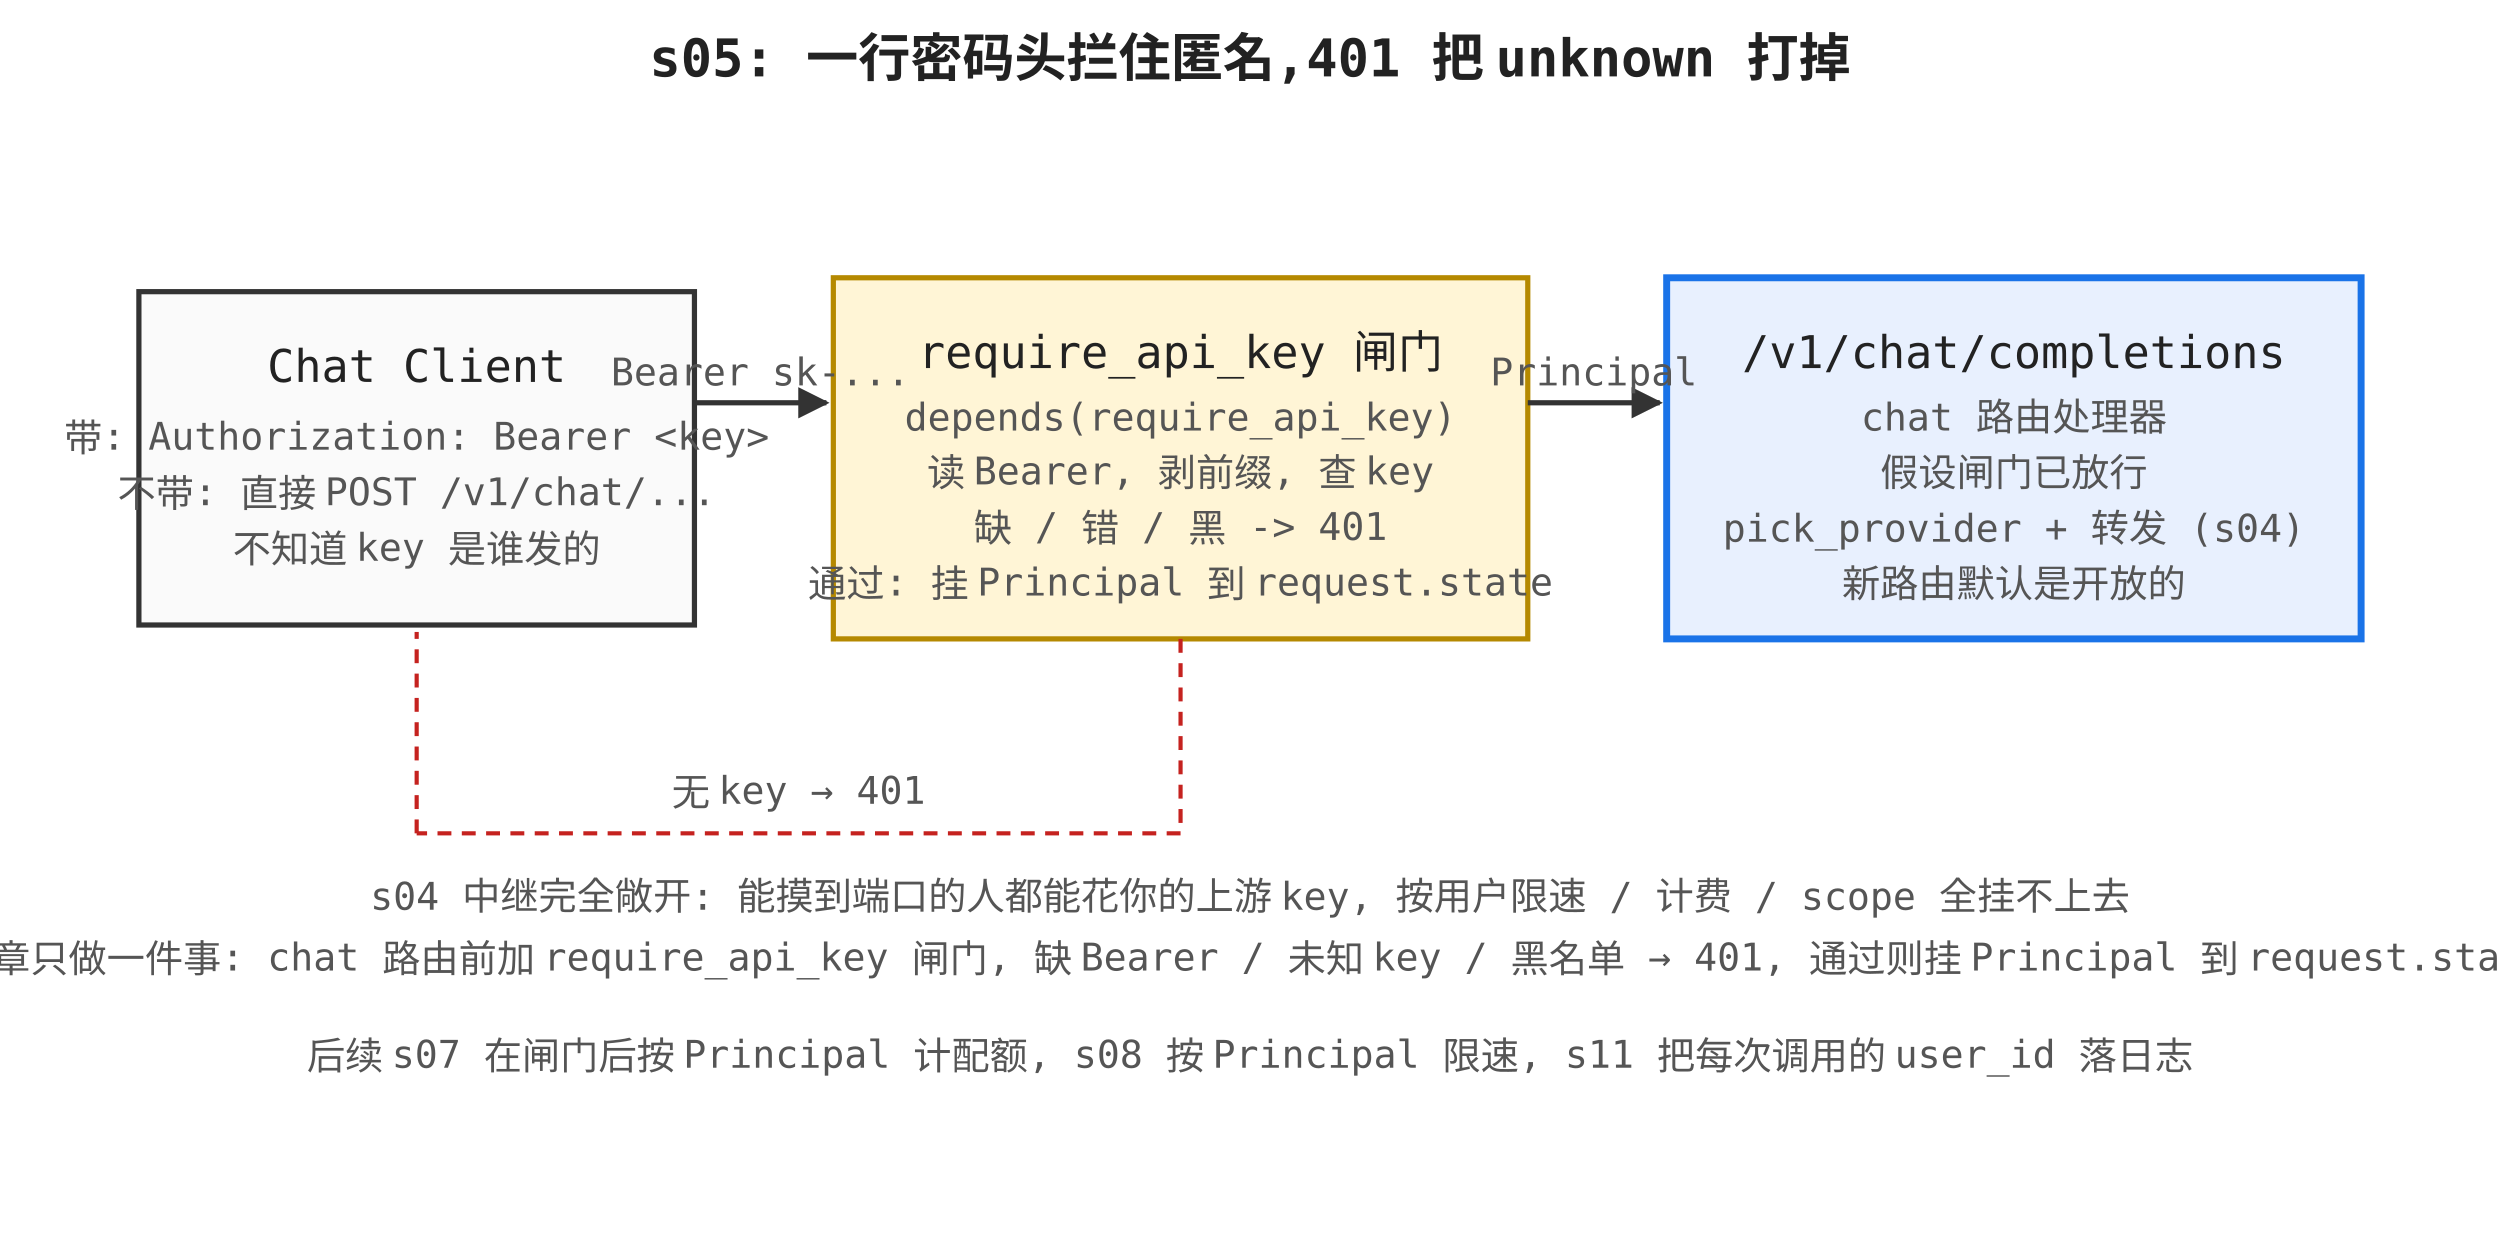
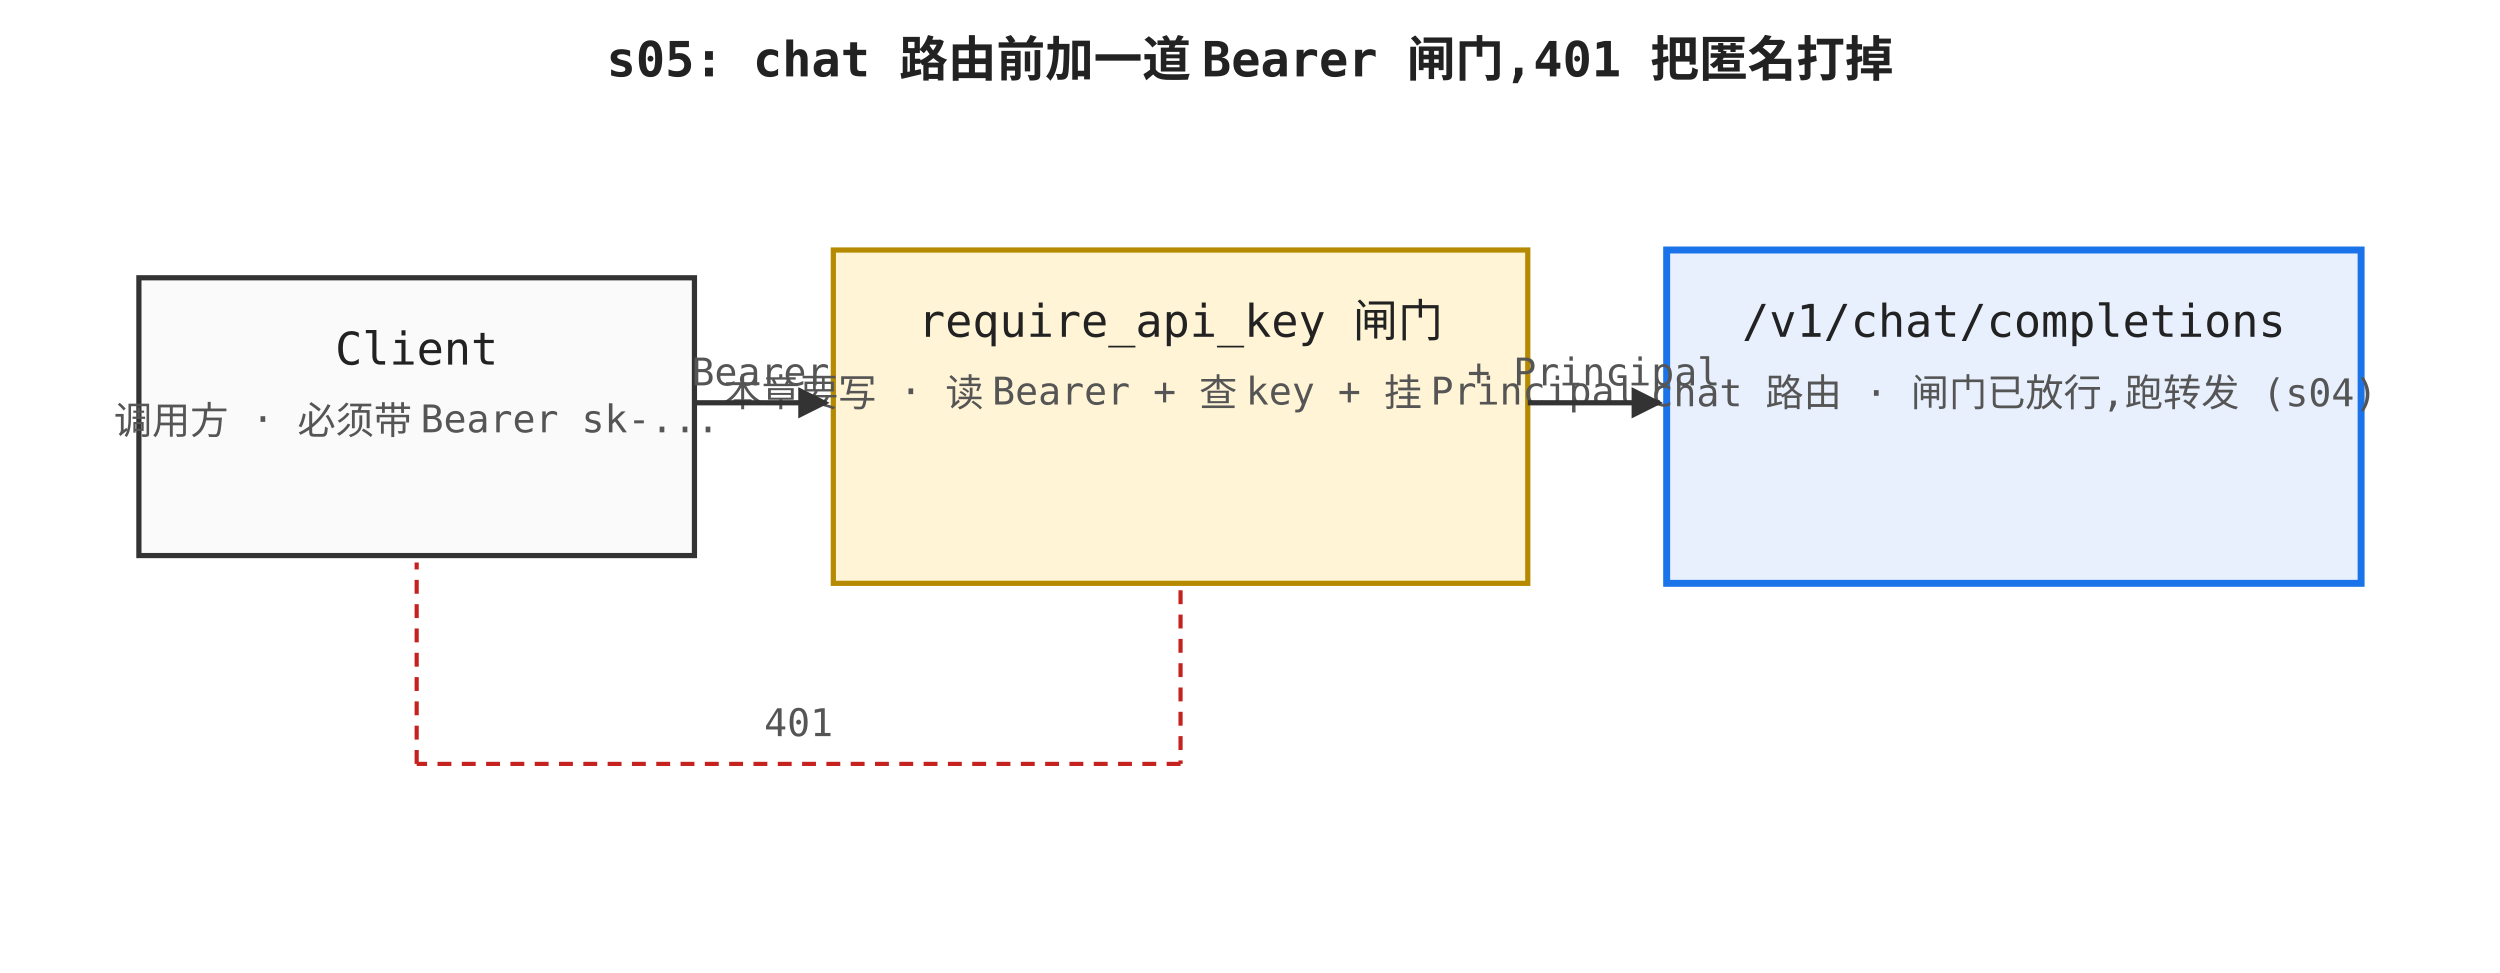
- <svg xmlns="http://www.w3.org/2000/svg" viewBox="0 0 720 360" font-family="monospace">
+ <svg xmlns="http://www.w3.org/2000/svg" viewBox="0 0 720 280" font-family="monospace">
  <style>
    .client     { fill: #fafafa; stroke: #333;    stroke-width: 1.5; }
    .gateway    { fill: #e8f0fe; stroke: #1a73e8; stroke-width: 2;   }
    .middleware { fill: #fff5d6; stroke: #b58900; stroke-width: 1.5; }
    .upstream   { fill: #fce8e6; stroke: #c5221f; stroke-width: 1.5; }
-     .title      { font-size: 15px; font-weight: bold; fill: #222; }
+     .title      { font-size: 14px; font-weight: bold; fill: #222; }
    .label      { font-size: 13px; fill: #222; }
    .small      { font-size: 11px; fill: #555; }
    .arrow      { stroke: #333; stroke-width: 1.5; fill: none; marker-end: url(#arrow); }
    .arrowR     { stroke: #555; stroke-width: 1;   fill: none; marker-end: url(#arrow); stroke-dasharray: 4 3; }
  </style>
  <defs>
    <marker id="arrow" viewBox="0 0 10 10" refX="9" refY="5" markerWidth="6" markerHeight="6" orient="auto">
      <path d="M0,0 L10,5 L0,10 z" fill="#333" />
    </marker>
  </defs>
-   <text x="360" y="22" text-anchor="middle" class="title">s05: 一行密码头拦住匿名,401 把 unknown 打掉</text>
-   <rect class="client" x="40" y="84" width="160" height="96" />
-   <text x="120" y="110" text-anchor="middle" class="label">Chat Client</text>
-   <text x="120" y="130" text-anchor="middle" class="small">带: Authorization: Bearer &lt;key&gt;</text>
-   <text x="120" y="146" text-anchor="middle" class="small">不带: 直接 POST /v1/chat/...</text>
-   <text x="120" y="162" text-anchor="middle" class="small">不知道 key 是谁发的</text>
-   <rect class="middleware" x="240" y="80" width="200" height="104" />
-   <text x="340" y="106" text-anchor="middle" class="label">require_api_key 闸门</text>
-   <text x="340" y="124" text-anchor="middle" class="small">depends(require_api_key)</text>
-   <text x="340" y="140" text-anchor="middle" class="small">读 Bearer, 剥前缀, 查 key</text>
-   <text x="340" y="156" text-anchor="middle" class="small">缺 / 错 / 黑 -&gt; 401</text>
-   <text x="340" y="172" text-anchor="middle" class="small">通过: 挂 Principal 到 request.state</text>
-   <rect class="gateway" x="480" y="80" width="200" height="104" />
-   <text x="580" y="106" text-anchor="middle" class="label">/v1/chat/completions</text>
-   <text x="580" y="124" text-anchor="middle" class="small">chat 路由处理器</text>
-   <text x="580" y="140" text-anchor="middle" class="small">假设闸门已放行</text>
-   <text x="580" y="156" text-anchor="middle" class="small">pick_provider + 转发 (s04)</text>
-   <text x="580" y="172" text-anchor="middle" class="small">新路由默认是开放的</text>
+   <text x="360" y="22" text-anchor="middle" class="title">s05: chat 路由前加一道 Bearer 闸门,401 把匿名打掉</text>
+   <rect class="client" x="40" y="80" width="160" height="80" />
+   <text x="120" y="105" text-anchor="middle" class="label">Client</text>
+   <text x="120" y="125" text-anchor="middle" class="small">调用方 · 必须带 Bearer sk-...</text>
+   <rect class="middleware" x="240" y="72" width="200" height="96" />
+   <text x="340" y="97" text-anchor="middle" class="label">require_api_key 闸门</text>
+   <text x="340" y="117" text-anchor="middle" class="small">本章要写 · 读 Bearer + 查 key + 挂 Principal</text>
+   <rect class="gateway" x="480" y="72" width="200" height="96" />
+   <text x="580" y="97" text-anchor="middle" class="label">/v1/chat/completions</text>
+   <text x="580" y="117" text-anchor="middle" class="small">chat 路由 · 闸门已放行,跑转发 (s04)</text>
  <line class="arrow" x1="200" y1="116" x2="238" y2="116" />
-   <text x="219" y="111" text-anchor="middle" class="small">Bearer sk-...</text>
+   <text x="219" y="111" text-anchor="middle" class="small">Bearer</text>
  <line class="arrow" x1="440" y1="116" x2="478" y2="116" />
-   <text x="459" y="111" text-anchor="middle" class="small">Principal</text>
-   <line stroke="#c5221f" stroke-width="1.2" fill="none" stroke-dasharray="4 3" x1="340" y1="184" x2="340" y2="240" />
-   <line stroke="#c5221f" stroke-width="1.2" fill="none" stroke-dasharray="4 3" x1="340" y1="240" x2="120" y2="240" />
-   <line stroke="#c5221f" stroke-width="1.2" fill="none" stroke-dasharray="4 3" x1="120" y1="240" x2="120" y2="182" />
-   <text x="230" y="232" text-anchor="middle" class="small" fill="#c5221f">无 key → 401</text>
-   <text x="360" y="262" text-anchor="middle" class="small">s04 中继完全敞开: 能摸到端口的人都能花你的上游 key, 按用户限速 / 计费 / scope 全挂不上去</text>
-   <text x="360" y="280" text-anchor="middle" class="small">本章只做一件事: chat 路由前加 require_api_key 闸门, 缺 Bearer / 未知 key / 黑名单 → 401, 通过则挂 Principal 到 request.state</text>
-   <text x="360" y="308" text-anchor="middle" class="small">后续 s07 在闸门后按 Principal 计配额, s08 按 Principal 限速, s11 把每次调用的 user_id 落日志</text>
+   <text x="459" y="111" text-anchor="middle" class="small">+ Principal</text>
+   <line stroke="#c5221f" stroke-width="1.2" fill="none" stroke-dasharray="4 3" x1="340" y1="170" x2="340" y2="220" />
+   <line stroke="#c5221f" stroke-width="1.2" fill="none" stroke-dasharray="4 3" x1="340" y1="220" x2="120" y2="220" />
+   <line stroke="#c5221f" stroke-width="1.2" fill="none" stroke-dasharray="4 3" x1="120" y1="220" x2="120" y2="162" />
+   <text x="230" y="212" text-anchor="middle" class="small" fill="#c5221f">401</text>
</svg>
